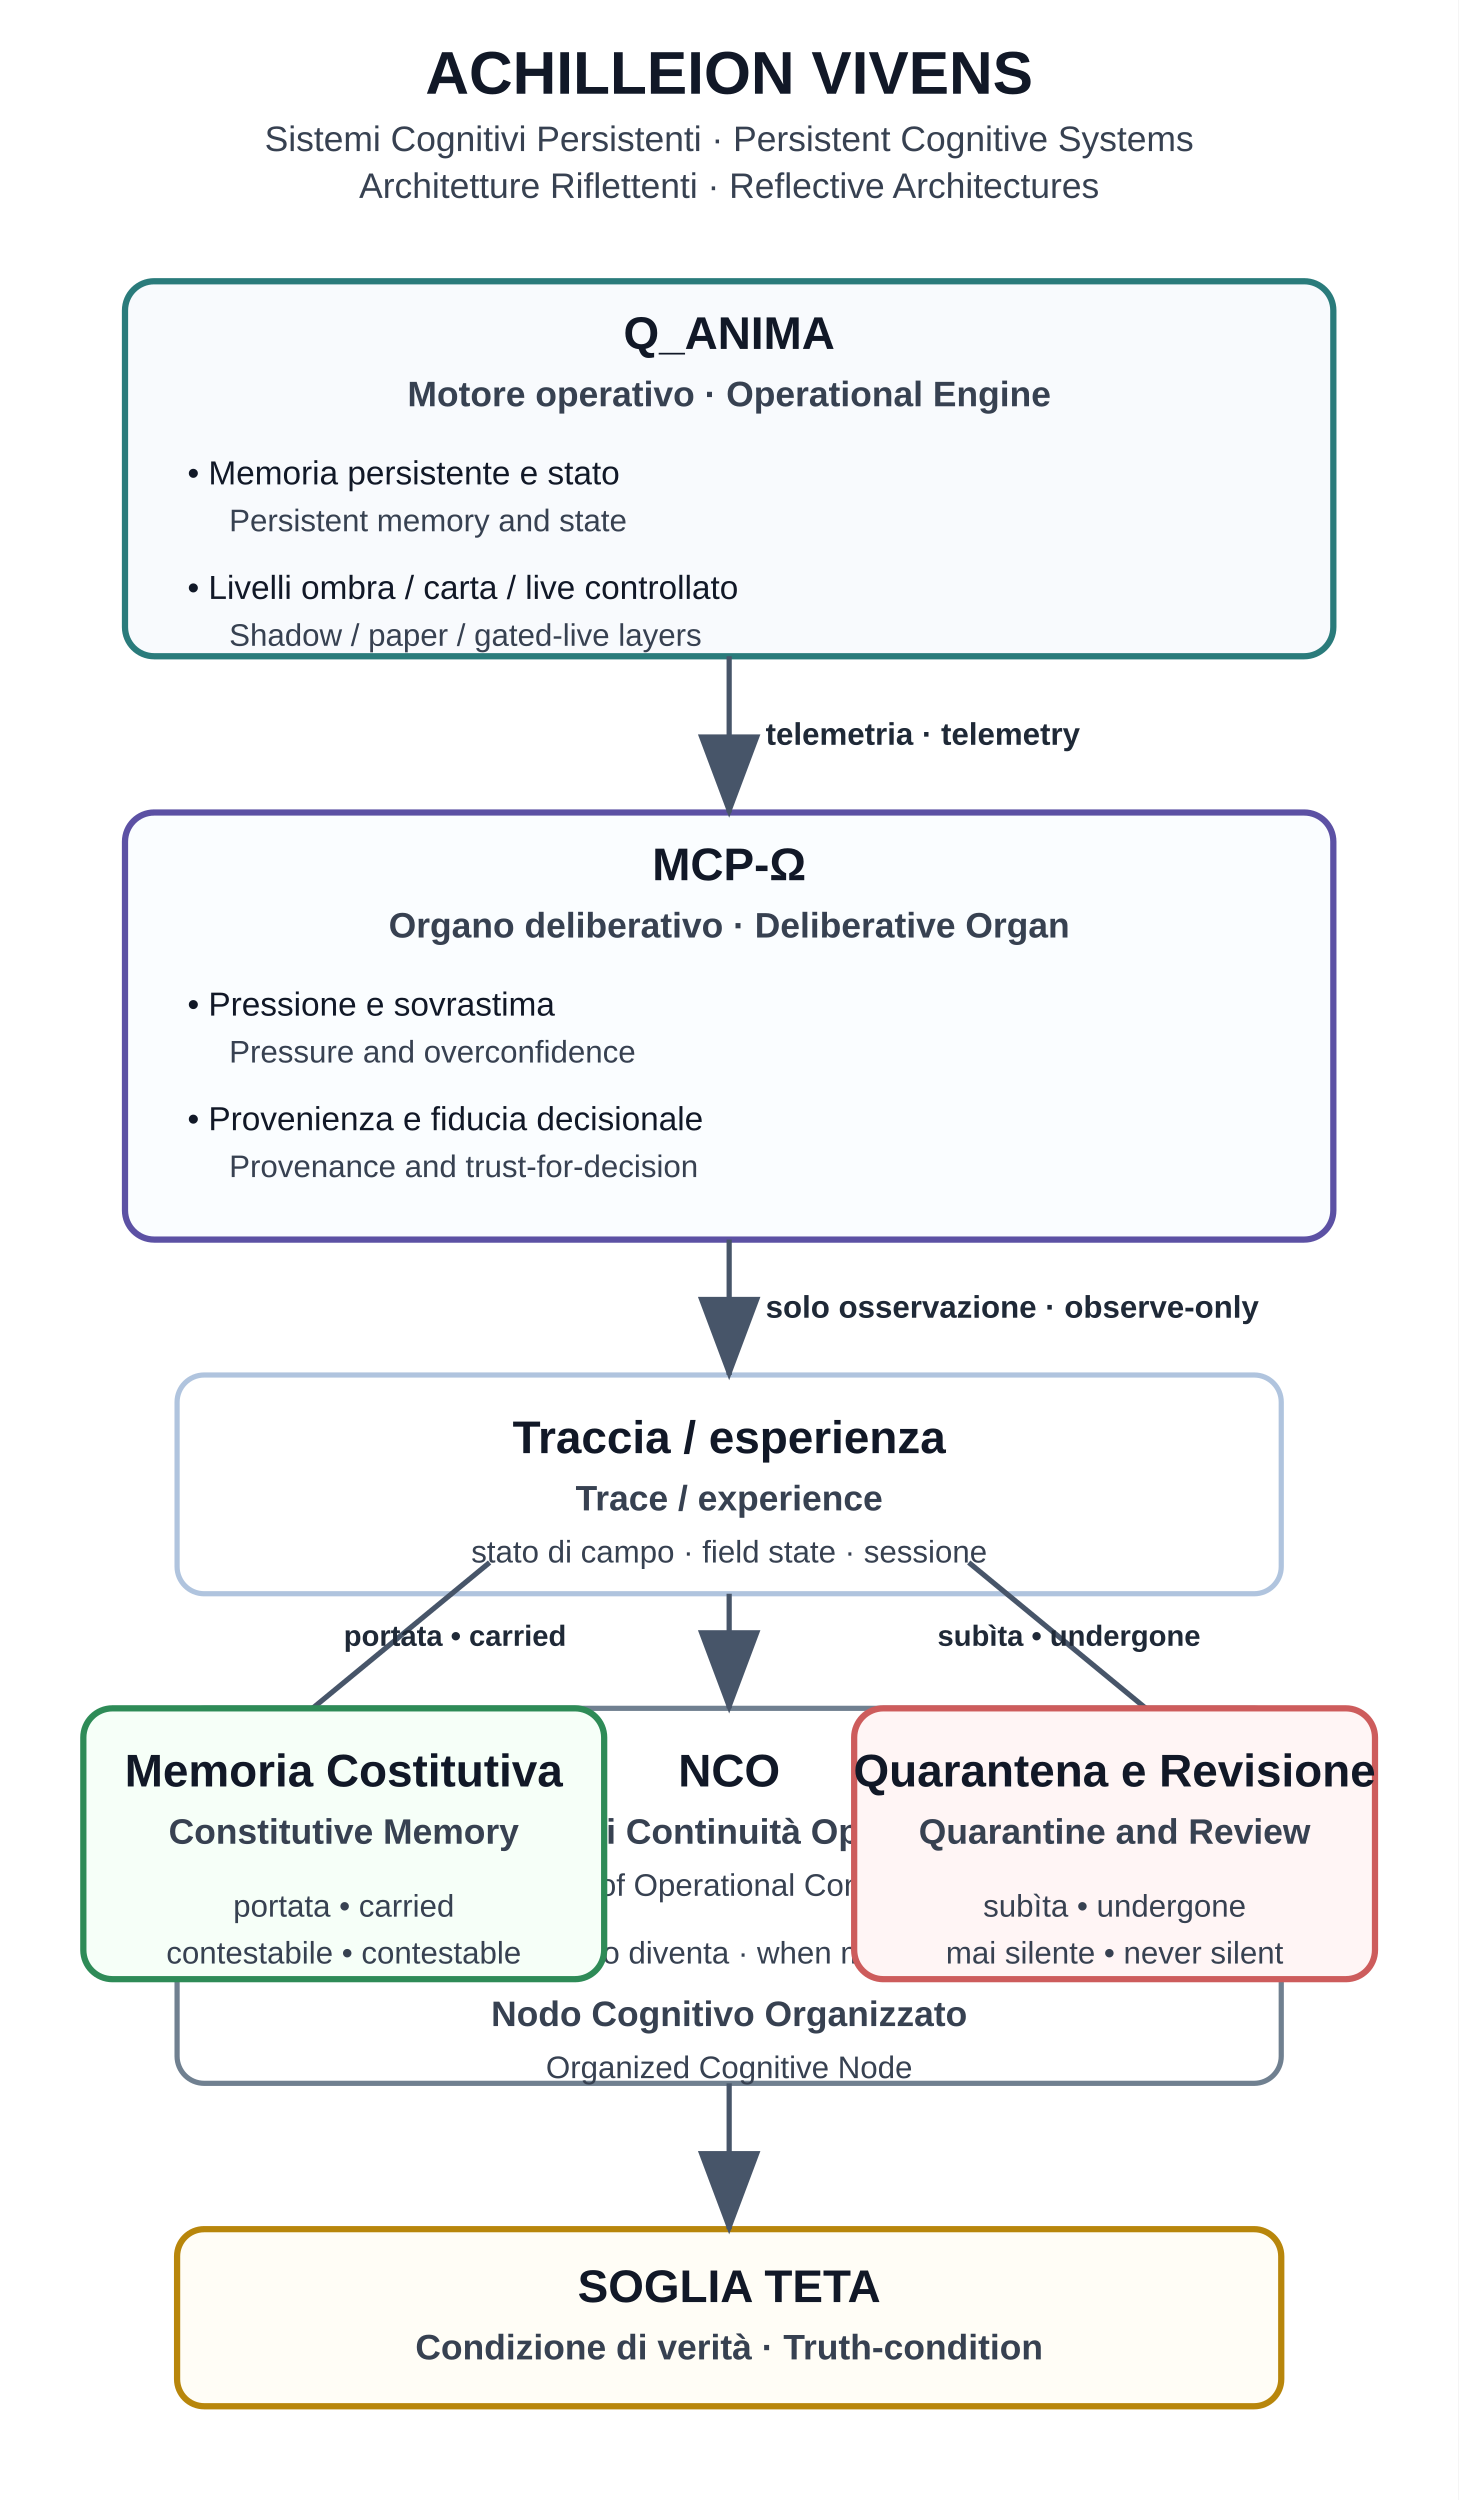
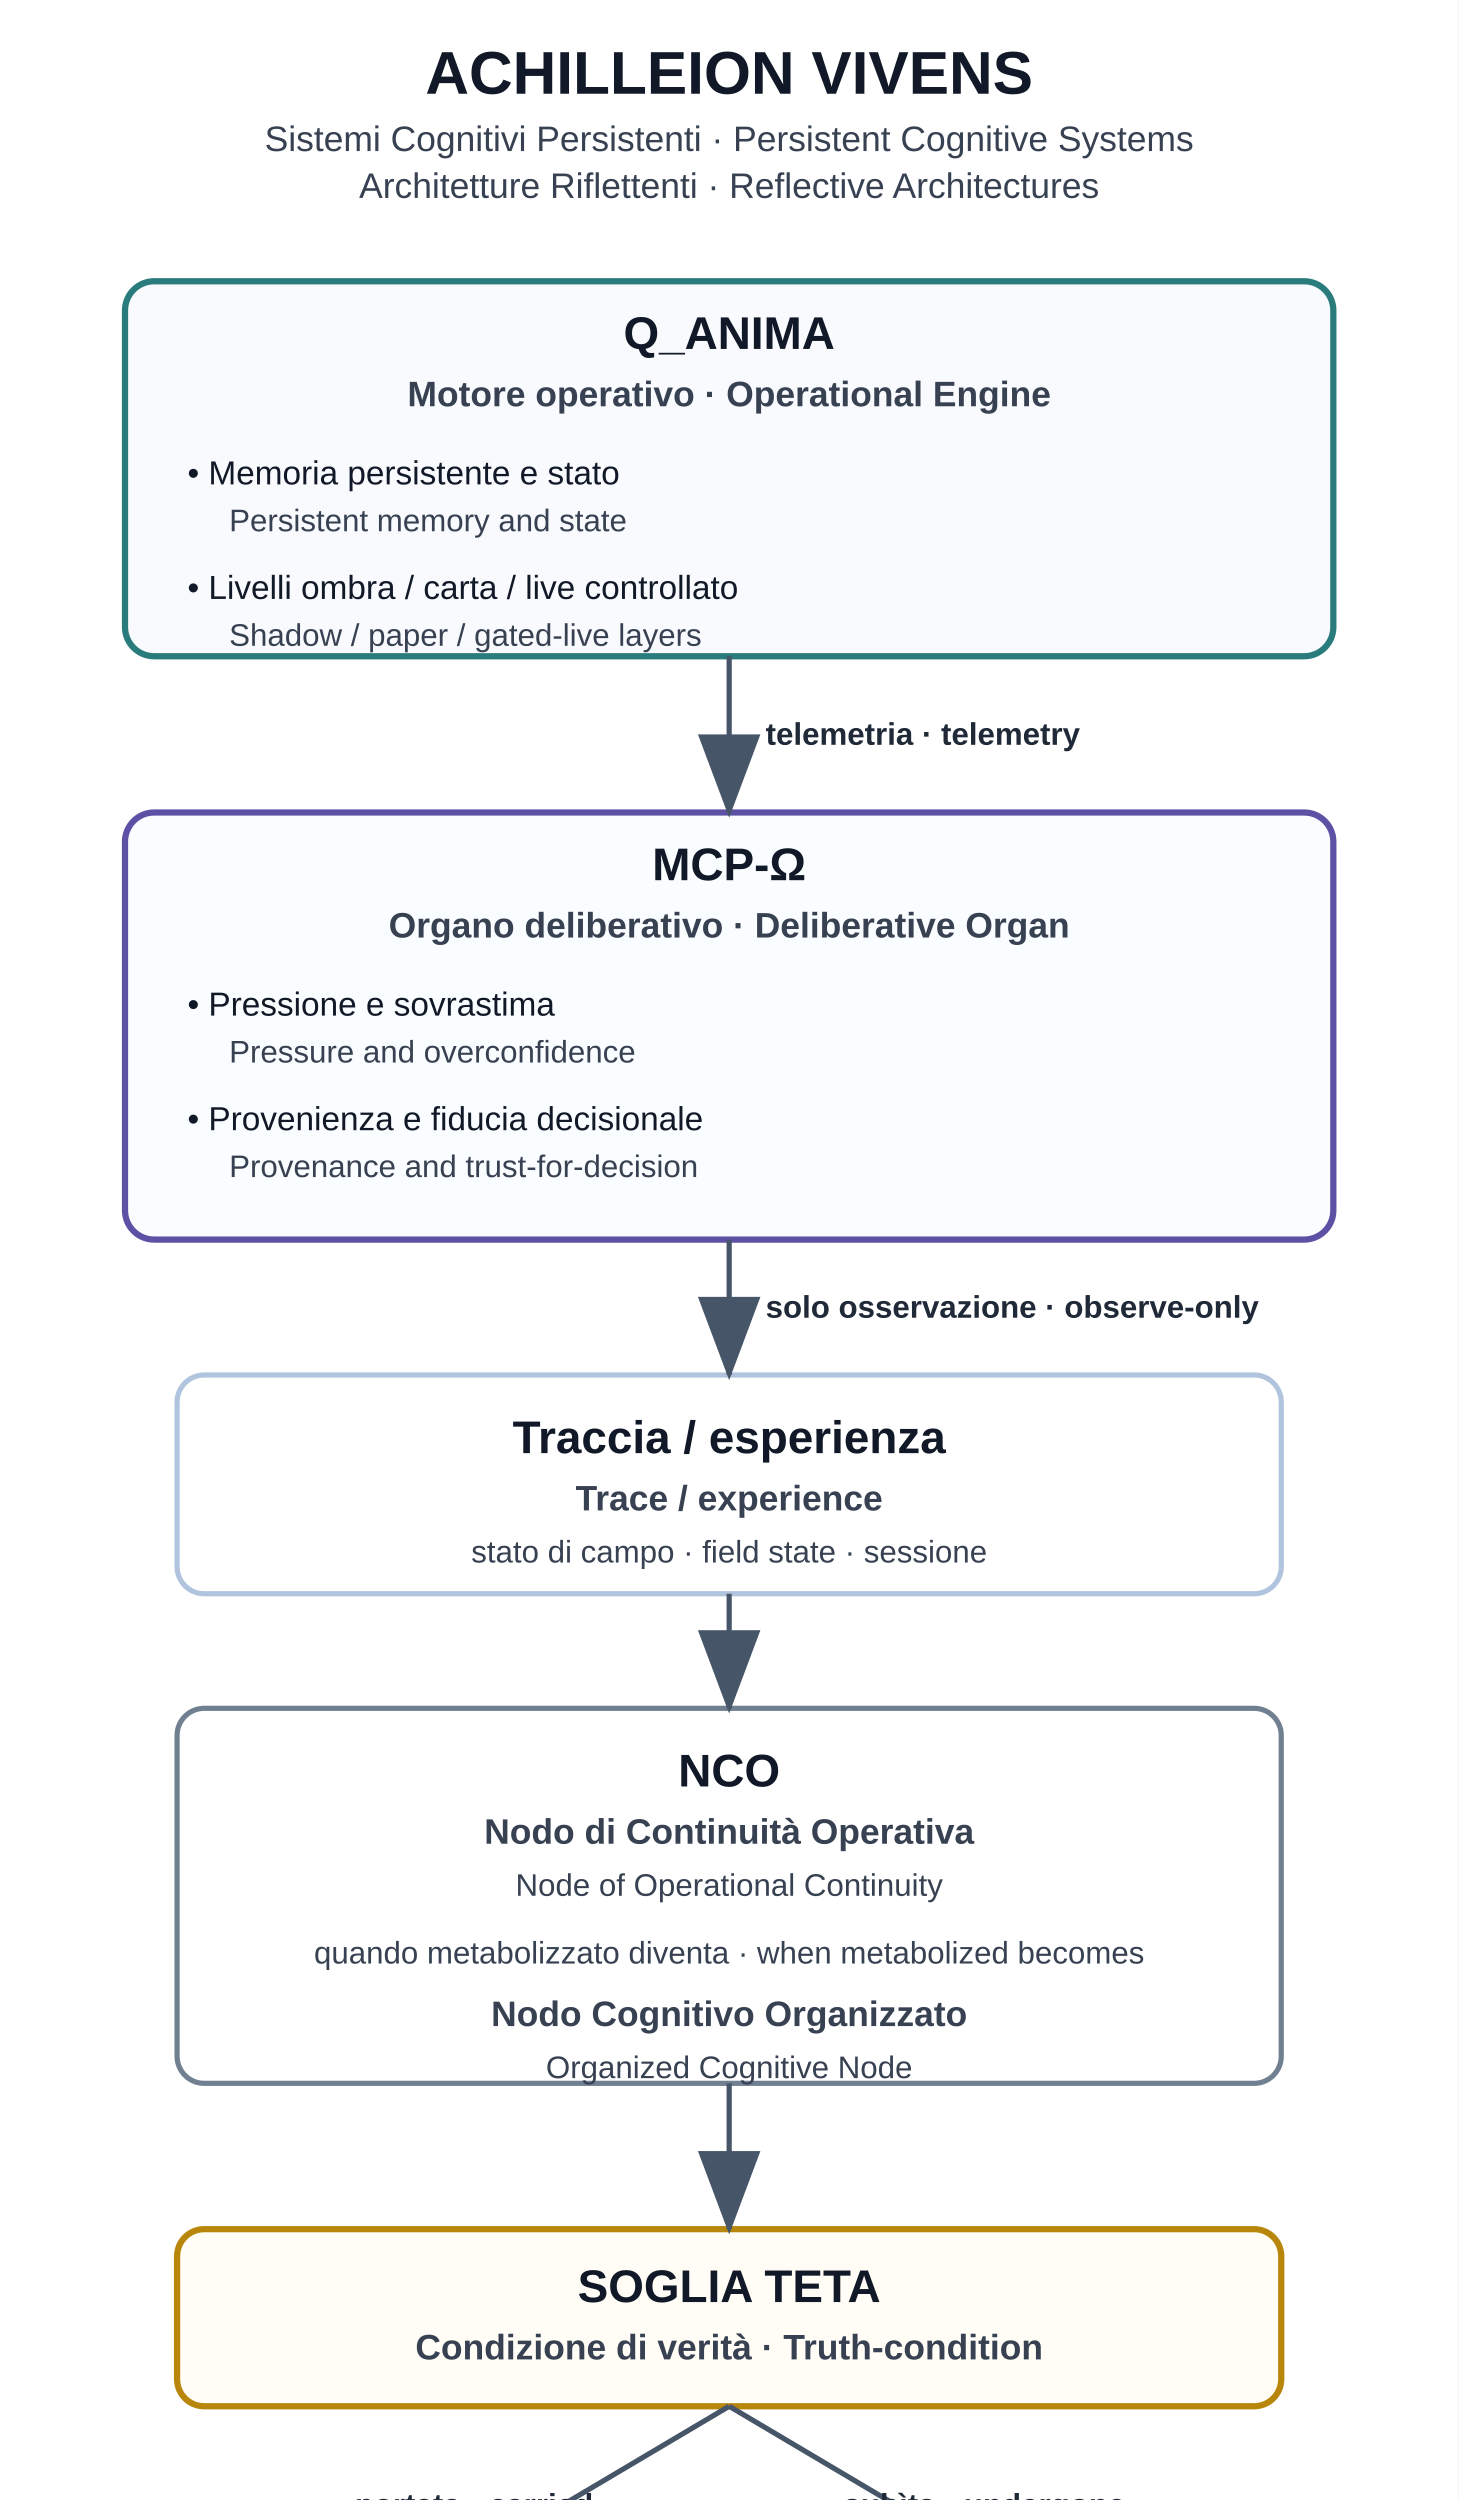
<svg xmlns="http://www.w3.org/2000/svg" width="1400" height="2400" viewBox="0 0 1400 2400">
  <rect width="1400" height="2900" fill="#ffffff" />
  <style>
    .title { font: 800 58px Arial, sans-serif; fill:#111827; }
    .subtitle { font: 500 34px Arial, sans-serif; fill:#374151; }
    .box-title { font: 800 44px Arial, sans-serif; fill:#111827; }
    .box-sub { font: 700 34px Arial, sans-serif; fill:#374151; }
    .text { font: 500 32px Arial, sans-serif; fill:#111827; }
    .small { font: 500 30px Arial, sans-serif; fill:#374151; }
    .label { font: 800 30px Arial, sans-serif; fill:#1f2937; }
    .arrow { stroke:#475569; stroke-width:5; fill:none; marker-end:url(#arrow); }
  </style>
  <defs>
    <marker id="arrow" markerWidth="18" markerHeight="18" refX="15" refY="6" orient="auto">
      <path d="M0,0 L16,6 L0,12 Z" fill="#475569" />
    </marker>
  </defs>
  <text x="700" y="90" text-anchor="middle" class="title">ACHILLEION VIVENS</text>
  <text x="700" y="145" text-anchor="middle" class="subtitle">Sistemi Cognitivi Persistenti · Persistent Cognitive Systems</text>
  <text x="700" y="190" text-anchor="middle" class="subtitle">Architetture Riflettenti · Reflective Architectures</text>
  <rect x="120" y="270" width="1160" height="360" rx="28" fill="#f8fafd" stroke="#2a7b7b" stroke-width="6" />
  <text x="700" y="335" text-anchor="middle" class="box-title">Q_ANIMA</text>
  <text x="700" y="390" text-anchor="middle" class="box-sub">Motore operativo · Operational Engine</text>
  <text x="180" y="465" class="text">• Memoria persistente e stato</text>
  <text x="220" y="510" class="small">Persistent memory and state</text>
  <text x="180" y="575" class="text">• Livelli ombra / carta / live controllato</text>
  <text x="220" y="620" class="small">Shadow / paper / gated-live layers</text>
  <rect x="120" y="780" width="1160" height="410" rx="28" fill="#fafdff" stroke="#5c51a4" stroke-width="6" />
  <text x="700" y="845" text-anchor="middle" class="box-title">MCP-Ω</text>
  <text x="700" y="900" text-anchor="middle" class="box-sub">Organo deliberativo · Deliberative Organ</text>
  <text x="180" y="975" class="text">• Pressione e sovrastima</text>
  <text x="220" y="1020" class="small">Pressure and overconfidence</text>
  <text x="180" y="1085" class="text">• Provenienza e fiducia decisionale</text>
  <text x="220" y="1130" class="small">Provenance and trust-for-decision</text>
  <path d="M700 630 L700 780" class="arrow" />
  <text x="735" y="715" class="label">telemetria · telemetry</text>
  <rect x="170" y="1320" width="1060" height="210" rx="26" fill="#ffffff" stroke="#b0c4de" stroke-width="5" />
  <text x="700" y="1395" text-anchor="middle" class="box-title">Traccia / esperienza</text>
  <text x="700" y="1450" text-anchor="middle" class="box-sub">Trace / experience</text>
  <text x="700" y="1500" text-anchor="middle" class="small">stato di campo · field state · sessione</text>
  <path d="M700 1190 L700 1320" class="arrow" />
  <text x="735" y="1265" class="label">solo osservazione · observe-only</text>
  <rect x="170" y="1640" width="1060" height="360" rx="26" fill="#ffffff" stroke="#708090" stroke-width="5" />
  <text x="700" y="1715" text-anchor="middle" class="box-title">NCO</text>
  <text x="700" y="1770" text-anchor="middle" class="box-sub">Nodo di Continuità Operativa</text>
  <text x="700" y="1820" text-anchor="middle" class="small">Node of Operational Continuity</text>
  <text x="700" y="1885" text-anchor="middle" class="small">quando metabolizzato diventa · when metabolized becomes</text>
  <text x="700" y="1945" text-anchor="middle" class="box-sub">Nodo Cognitivo Organizzato</text>
  <text x="700" y="1995" text-anchor="middle" class="small">Organized Cognitive Node</text>
  <path d="M700 1530 L700 1640" class="arrow" />
  <rect x="170" y="2140" width="1060" height="170" rx="26" fill="#fffdf6" stroke="#b8860b" stroke-width="6" />
  <text x="700" y="2210" text-anchor="middle" class="box-title">SOGLIA TETA</text>
  <text x="700" y="2265" text-anchor="middle" class="box-sub">Condizione di verità · Truth-condition</text>
  <path d="M700 2000 L700 2140" class="arrow" />
-   <line x1="470" y1="1500" x2="300" y2="1640" stroke="#475569" stroke-width="5" />
-   <text x="330" y="1580" font-size="28" font-family="Arial" font-weight="700" fill="#1f2937">
-         portata • carried
-   </text>
-   <line x1="930" y1="1500" x2="1100" y2="1640" stroke="#475569" stroke-width="5" />
-   <text x="900" y="1580" font-size="28" font-family="Arial" font-weight="700" fill="#1f2937">
-         subìta • undergone
-   </text>
-   <rect x="80" y="1640" width="500" height="260" rx="28" fill="#f6fff8" stroke="#2e8b57" stroke-width="6" />
-   <text x="330" y="1715" text-anchor="middle" class="box-title">
-         Memoria Costitutiva
-   </text>
-   <text x="330" y="1770" text-anchor="middle" class="box-sub">
-         Constitutive Memory
-   </text>
-   <text x="330" y="1840" text-anchor="middle" class="small">
-         portata • carried
-   </text>
-   <text x="330" y="1885" text-anchor="middle" class="small">
-         contestabile • contestable
-   </text>
-   <rect x="820" y="1640" width="500" height="260" rx="28" fill="#fff5f5" stroke="#cd5c5c" stroke-width="6" />
-   <text x="1070" y="1715" text-anchor="middle" class="box-title">
-         Quarantena e Revisione
-   </text>
-   <text x="1070" y="1770" text-anchor="middle" class="box-sub">
-         Quarantine and Review
-   </text>
-   <text x="1070" y="1840" text-anchor="middle" class="small">
-         subìta • undergone
-   </text>
-   <text x="1070" y="1885" text-anchor="middle" class="small">
-         mai silente • never silent
-   </text>
+   <path d="M700 2310 L430 2470" stroke="#475569" stroke-width="5" fill="none" />
+   <path d="M700 2310 L970 2470" stroke="#475569" stroke-width="5" fill="none" />
+   <text x="455" y="2415" text-anchor="middle" class="label">portata • carried</text>
+   <text x="945" y="2415" text-anchor="middle" class="label">subìta • undergone</text>
+   <rect x="120" y="2470" width="520" height="260" rx="28" fill="#f6fff8" stroke="#2e8b57" stroke-width="6" />
+   <text x="380" y="2550" text-anchor="middle" class="box-title">Memoria Costitutiva</text>
+   <text x="380" y="2605" text-anchor="middle" class="box-sub">Constitutive Memory</text>
+   <text x="380" y="2670" text-anchor="middle" class="small">portata • carried</text>
+   <text x="380" y="2720" text-anchor="middle" class="small">contestabile • contestable</text>
+   <rect x="760" y="2470" width="520" height="260" rx="28" fill="#fff5f5" stroke="#cd5c5c" stroke-width="6" />
+   <text x="1020" y="2550" text-anchor="middle" class="box-title">Quarantena e Revisione</text>
+   <text x="1020" y="2605" text-anchor="middle" class="box-sub">Quarantine and Review</text>
+   <text x="1020" y="2670" text-anchor="middle" class="small">subìta • undergone</text>
+   <text x="1020" y="2720" text-anchor="middle" class="small">mai silente • never silent</text>
</svg>
